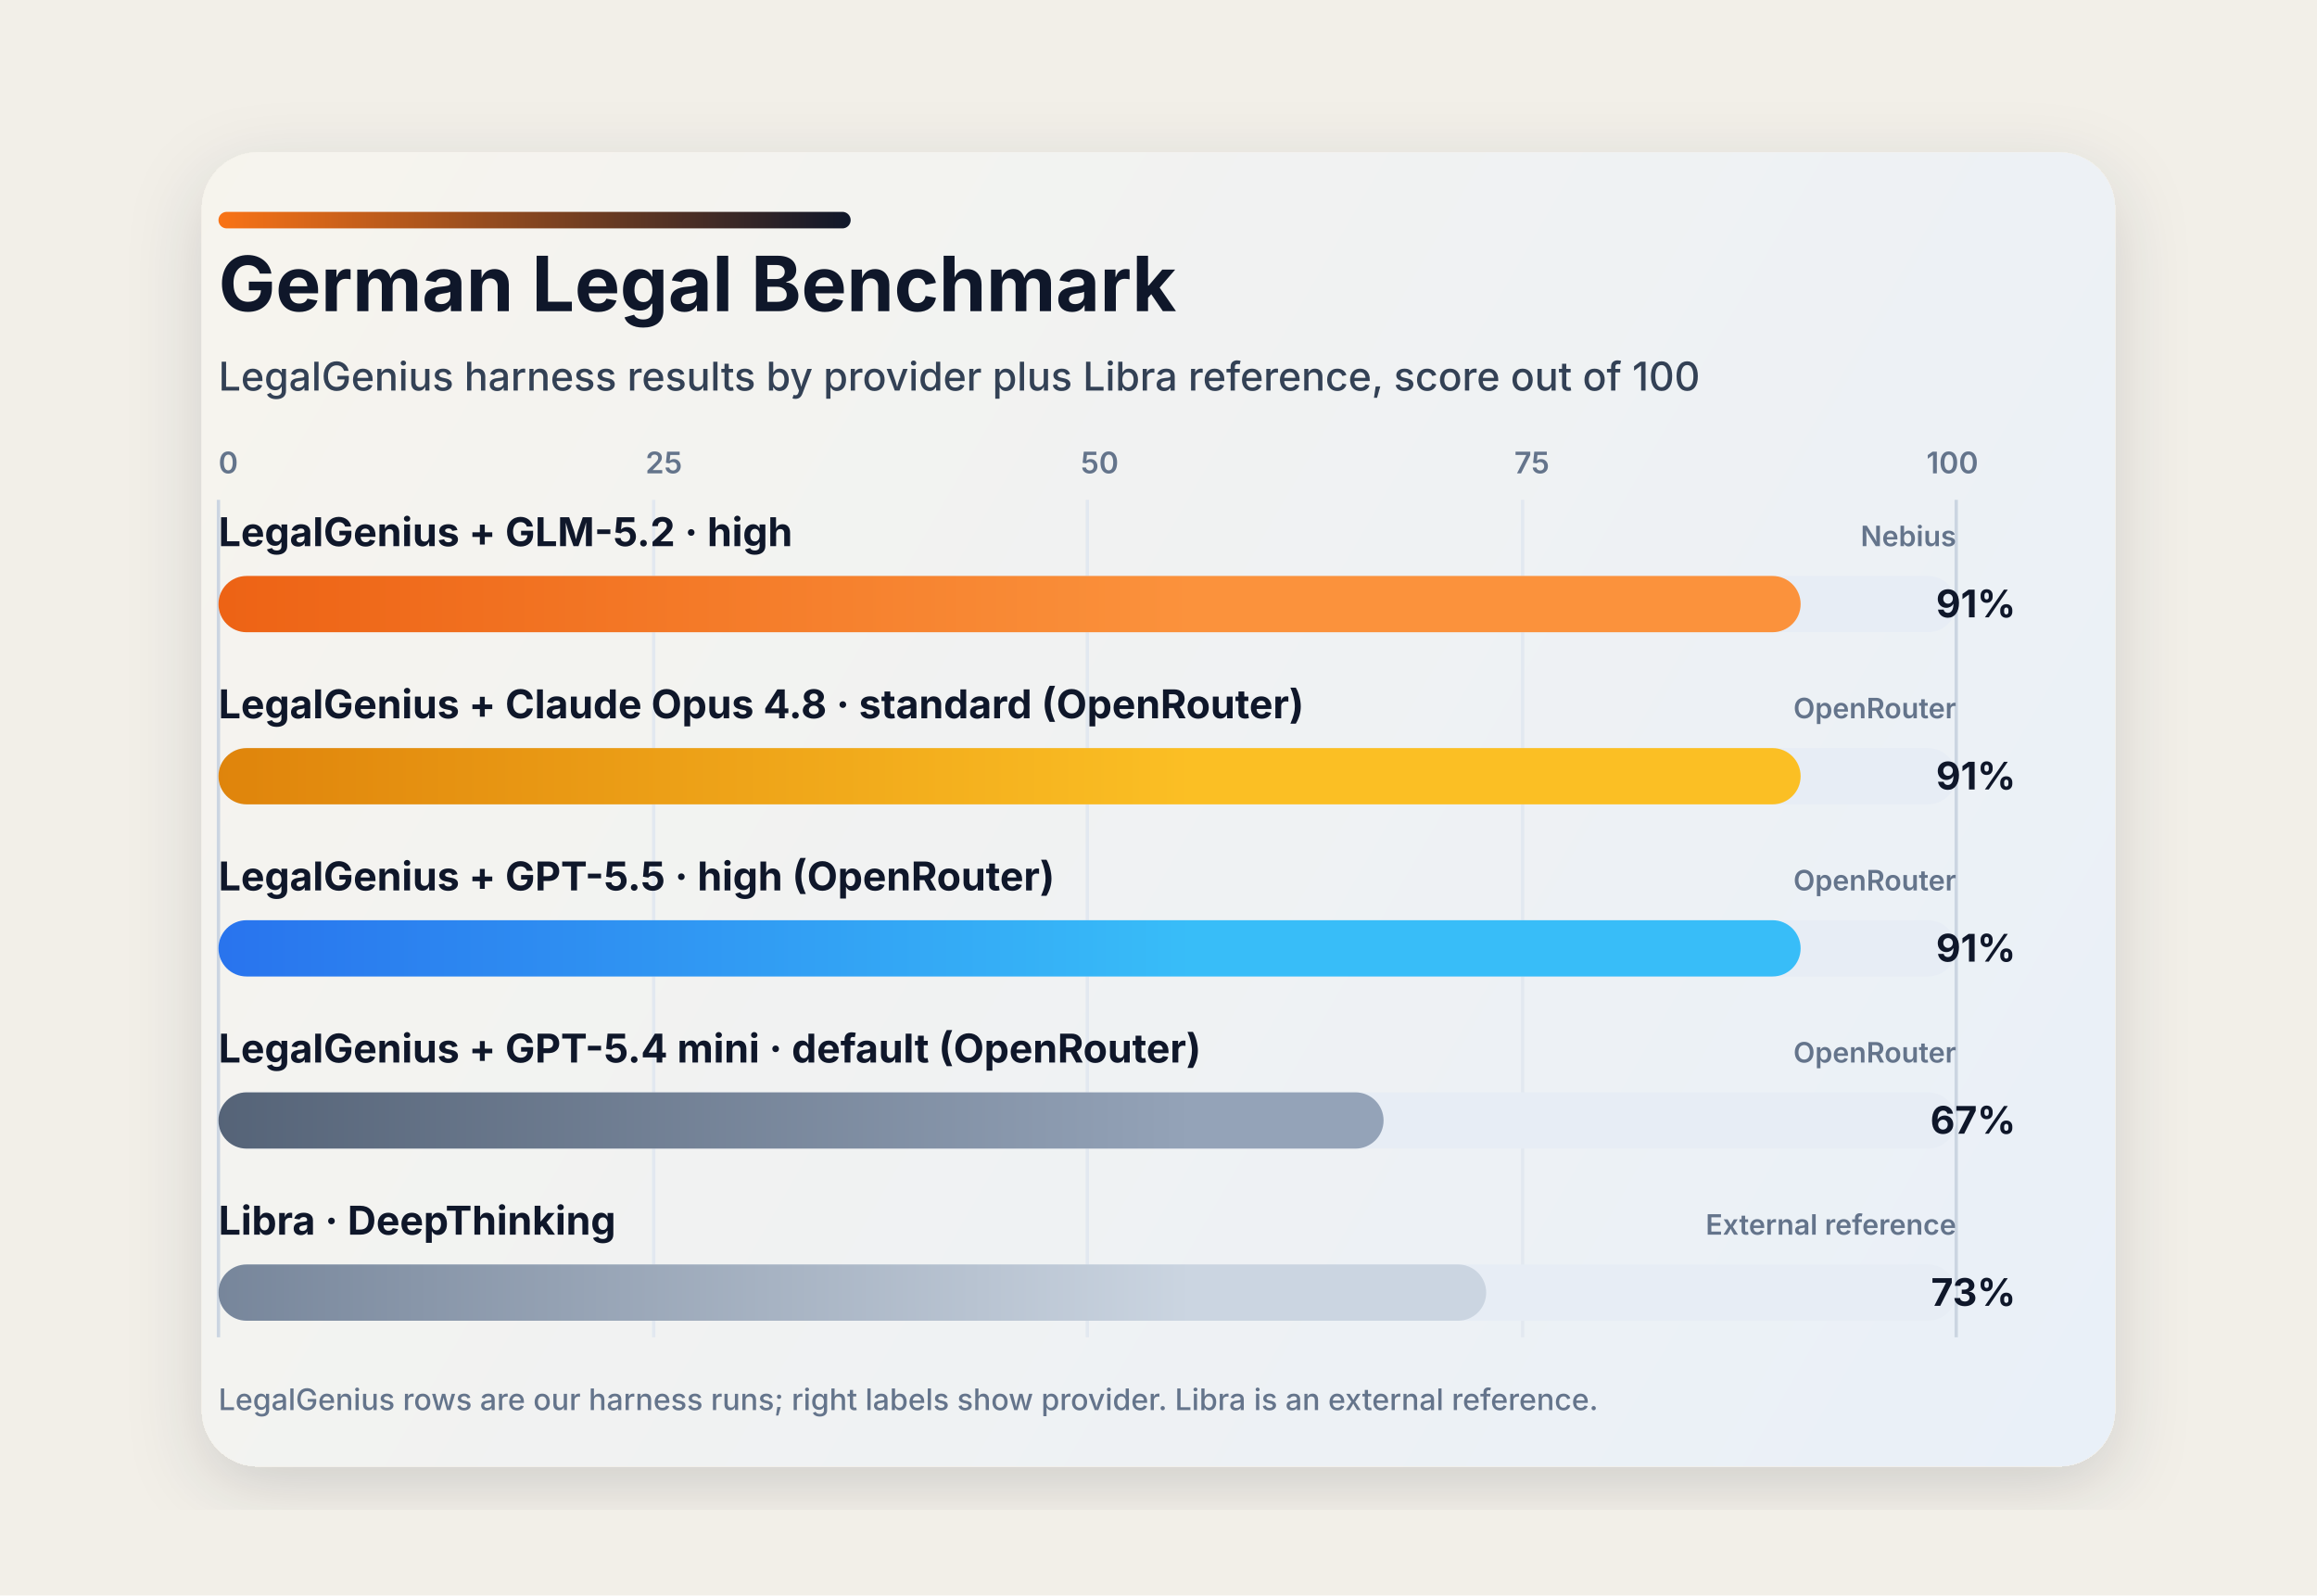
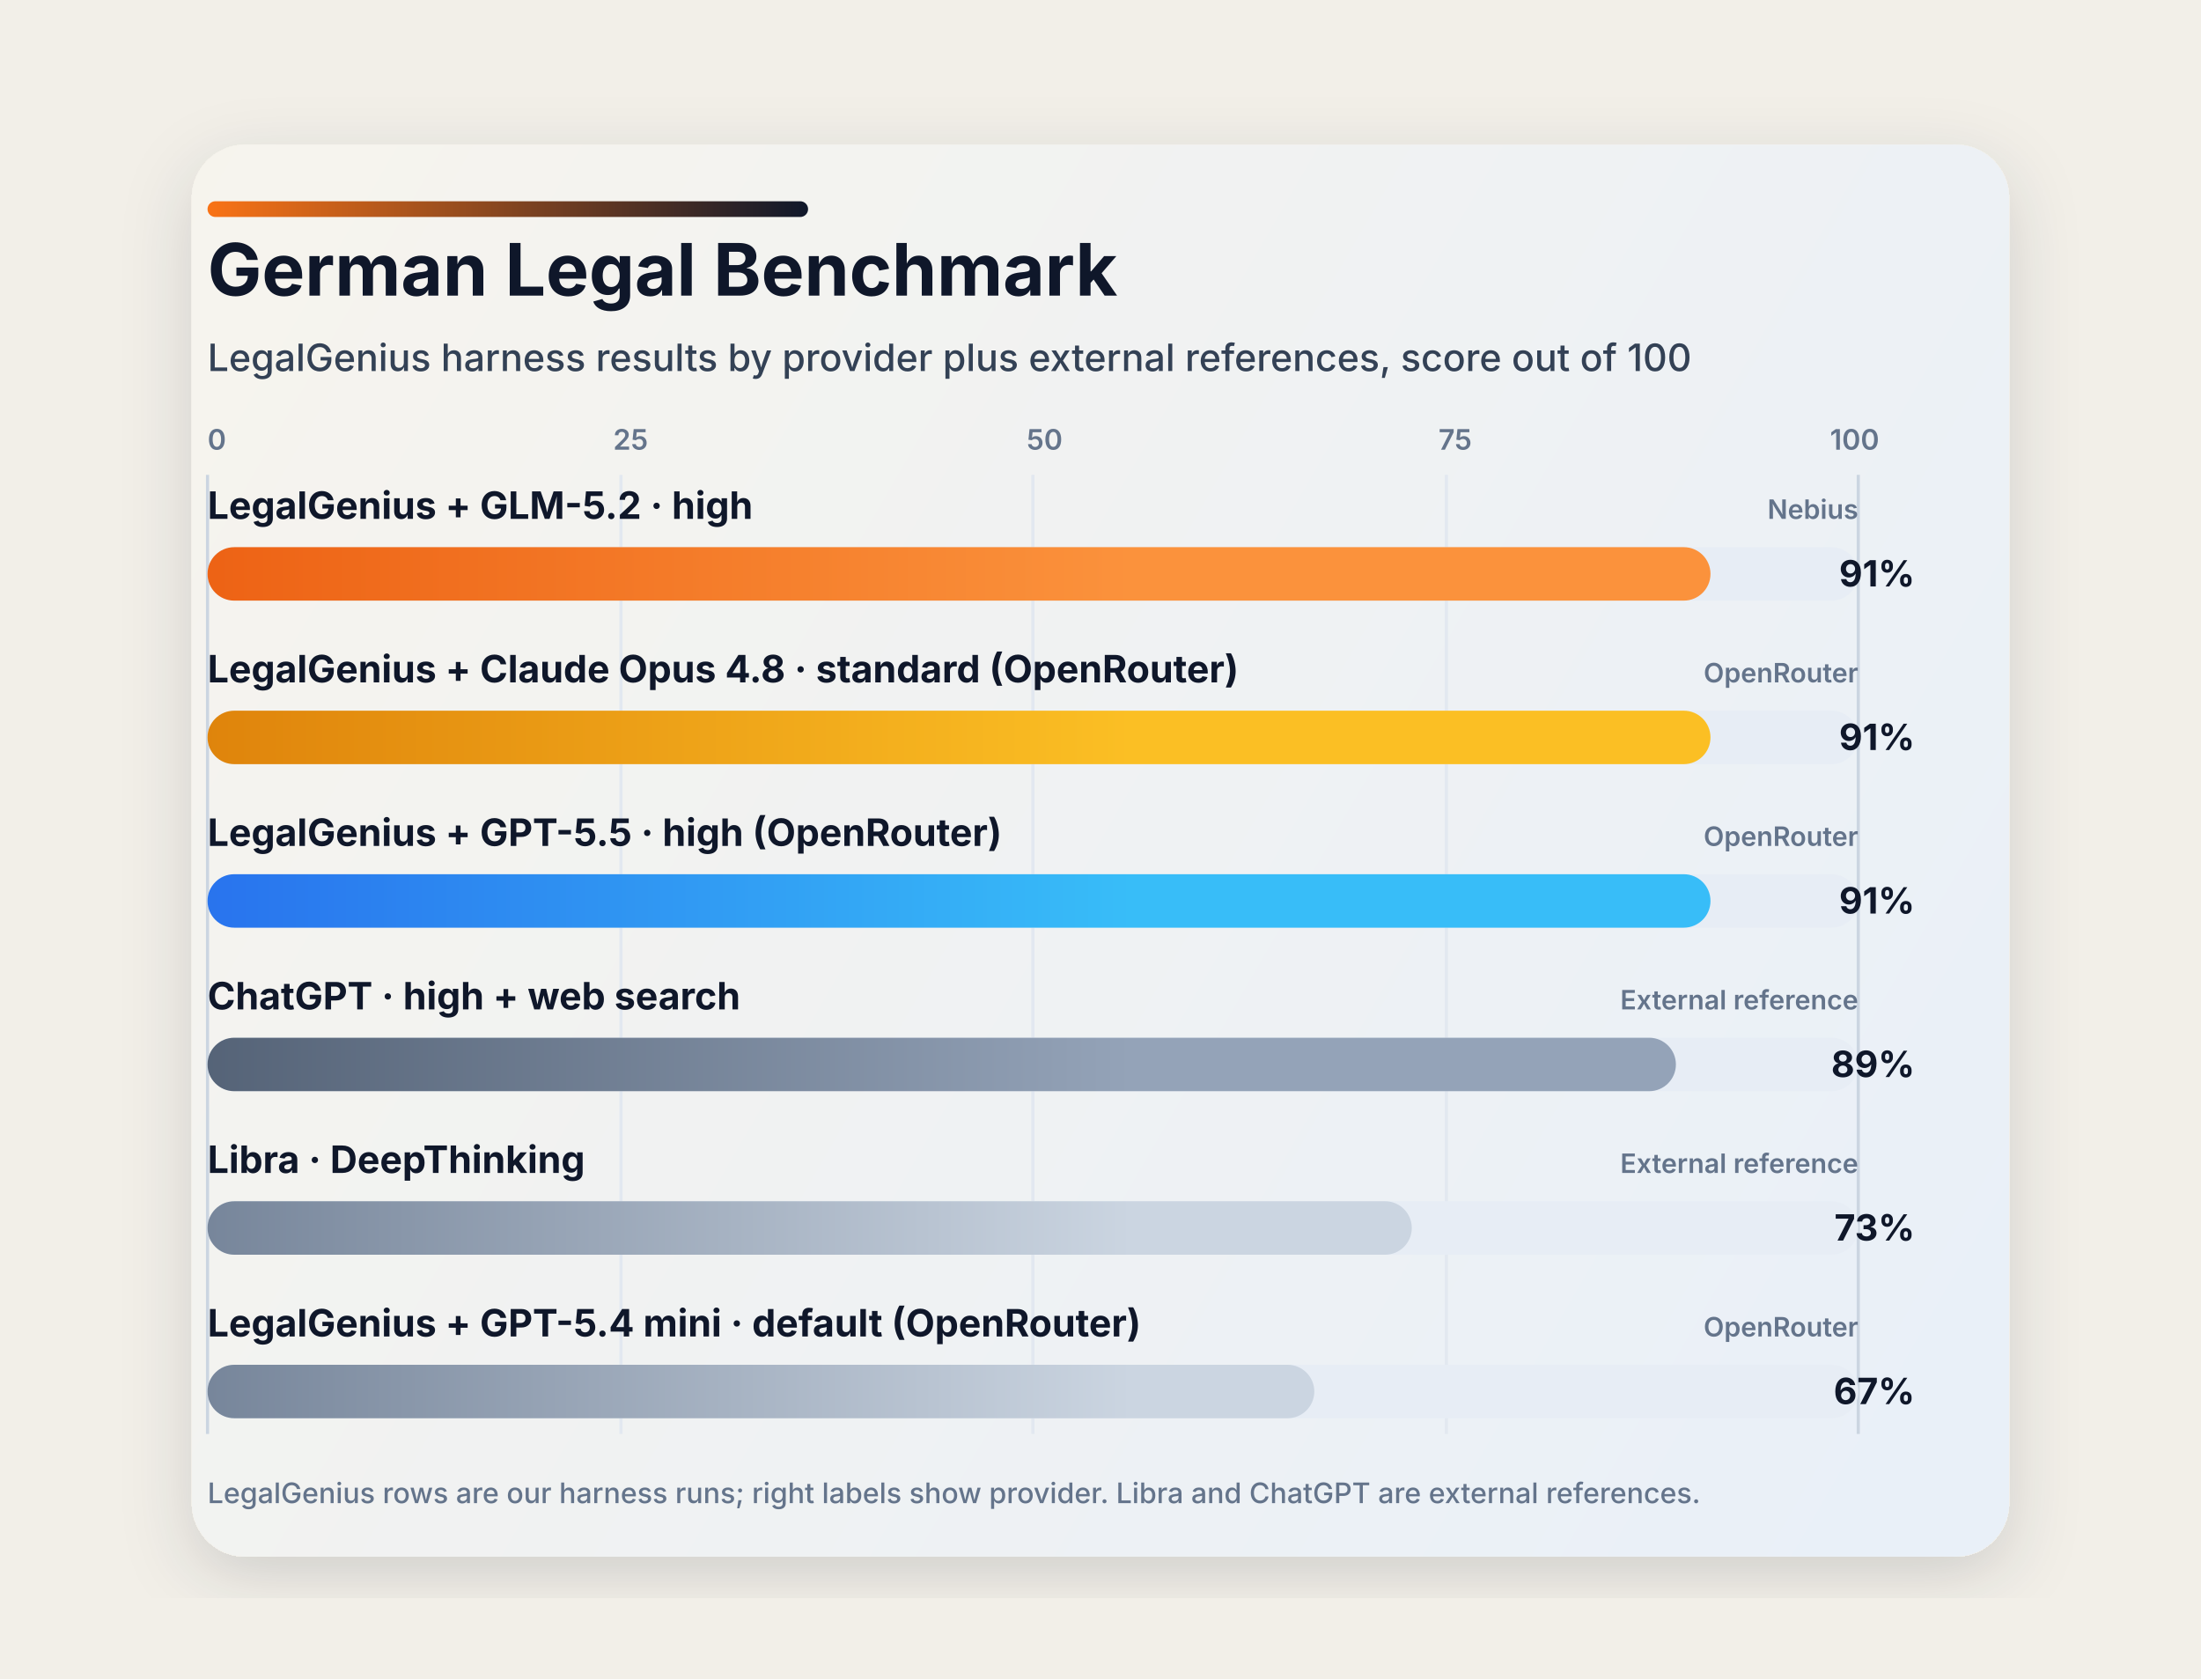
- <svg xmlns="http://www.w3.org/2000/svg" width="1400" height="964" viewBox="0 0 1400 964" fill="none" role="img" aria-labelledby="title desc">
+ <svg xmlns="http://www.w3.org/2000/svg" width="1400" height="1068" viewBox="0 0 1400 1068" fill="none" role="img" aria-labelledby="title desc">
  <defs>
    <linearGradient id="bg" x1="88" y1="74" x2="1316" y2="786" gradientUnits="userSpaceOnUse">
      <stop stop-color="#F7F4ED" />
      <stop offset="1" stop-color="#E9F0F8" />
    </linearGradient>
    <linearGradient id="headline" x1="132" y1="146" x2="514" y2="146" gradientUnits="userSpaceOnUse">
      <stop stop-color="#F97316" />
      <stop offset="1" stop-color="#0F172A" />
    </linearGradient>
    <linearGradient id="bar1" x1="0" y1="0" x2="720" y2="0" gradientUnits="userSpaceOnUse">
      <stop stop-color="#EA580C" />
      <stop offset="1" stop-color="#FB923C" />
    </linearGradient>
    <linearGradient id="bar2" x1="0" y1="0" x2="720" y2="0" gradientUnits="userSpaceOnUse">
      <stop stop-color="#D97706" />
      <stop offset="1" stop-color="#FBBF24" />
    </linearGradient>
    <linearGradient id="bar3" x1="0" y1="0" x2="720" y2="0" gradientUnits="userSpaceOnUse">
      <stop stop-color="#2563EB" />
      <stop offset="1" stop-color="#38BDF8" />
    </linearGradient>
    <linearGradient id="bar4" x1="0" y1="0" x2="720" y2="0" gradientUnits="userSpaceOnUse">
      <stop stop-color="#475569" />
      <stop offset="1" stop-color="#94A3B8" />
    </linearGradient>
    <linearGradient id="bar5" x1="0" y1="0" x2="720" y2="0" gradientUnits="userSpaceOnUse">
      <stop stop-color="#64748B" />
      <stop offset="1" stop-color="#CBD5E1" />
    </linearGradient>
-     <filter id="shadow" x="78" y="62" width="1244" height="850" filterUnits="userSpaceOnUse" color-interpolation-filters="sRGB">
+     <filter id="shadow" x="78" y="62" width="1244" height="954" filterUnits="userSpaceOnUse" color-interpolation-filters="sRGB">
      <feFlood flood-opacity="0" result="BackgroundImageFix" />
      <feColorMatrix in="SourceAlpha" type="matrix" values="0 0 0 0 0 0 0 0 0 0 0 0 0 0 0 0 0 0 127 0" result="hardAlpha" />
      <feOffset dy="14" />
      <feGaussianBlur stdDeviation="22" />
      <feComposite in2="hardAlpha" operator="out" />
      <feColorMatrix type="matrix" values="0 0 0 0 0.059 0 0 0 0 0.09 0 0 0 0 0.165 0 0 0 0.15 0" />
      <feBlend mode="normal" in2="BackgroundImageFix" result="effect1_dropShadow_1_1" />
      <feBlend mode="normal" in="SourceGraphic" in2="effect1_dropShadow_1_1" result="shape" />
    </filter>
  </defs>
-   <rect width="1400" height="964" fill="#F2EFE8" />
+   <rect width="1400" height="1068" fill="#F2EFE8" />
  <g filter="url(#shadow)">
-     <rect x="122" y="92" width="1156" height="794" rx="34" fill="url(#bg)" />
+     <rect x="122" y="92" width="1156" height="898" rx="34" fill="url(#bg)" />
  </g>
  <rect x="132" y="128" width="382" height="10" rx="5" fill="url(#headline)" />
  <text x="132" y="188" fill="#0F172A" font-family="system-ui, -apple-system, BlinkMacSystemFont, 'Segoe UI', sans-serif" font-size="46" font-weight="700">German Legal Benchmark</text>
-   <text x="132" y="236" fill="#334155" font-family="system-ui, -apple-system, BlinkMacSystemFont, 'Segoe UI', sans-serif" font-size="24" font-weight="500">LegalGenius harness results by provider plus Libra reference, score out of 100</text>
+   <text x="132" y="236" fill="#334155" font-family="system-ui, -apple-system, BlinkMacSystemFont, 'Segoe UI', sans-serif" font-size="24" font-weight="500">LegalGenius harness results by provider plus external references, score out of 100</text>
  <text x="132" y="286" fill="#64748B" font-family="system-ui, -apple-system, BlinkMacSystemFont, 'Segoe UI', sans-serif" font-size="18" font-weight="600">0</text>
  <text x="390" y="286" fill="#64748B" font-family="system-ui, -apple-system, BlinkMacSystemFont, 'Segoe UI', sans-serif" font-size="18" font-weight="600">25</text>
  <text x="653" y="286" fill="#64748B" font-family="system-ui, -apple-system, BlinkMacSystemFont, 'Segoe UI', sans-serif" font-size="18" font-weight="600">50</text>
  <text x="915" y="286" fill="#64748B" font-family="system-ui, -apple-system, BlinkMacSystemFont, 'Segoe UI', sans-serif" font-size="18" font-weight="600">75</text>
  <text x="1164" y="286" fill="#64748B" font-family="system-ui, -apple-system, BlinkMacSystemFont, 'Segoe UI', sans-serif" font-size="18" font-weight="600">100</text>
-   <line x1="132" y1="302" x2="132" y2="808" stroke="#CBD5E1" stroke-width="2" />
-   <line x1="395" y1="302" x2="395" y2="808" stroke="#E2E8F0" stroke-width="2" />
-   <line x1="657" y1="302" x2="657" y2="808" stroke="#E2E8F0" stroke-width="2" />
-   <line x1="920" y1="302" x2="920" y2="808" stroke="#E2E8F0" stroke-width="2" />
-   <line x1="1182" y1="302" x2="1182" y2="808" stroke="#CBD5E1" stroke-width="2" />
+   <line x1="132" y1="302" x2="132" y2="912" stroke="#CBD5E1" stroke-width="2" />
+   <line x1="395" y1="302" x2="395" y2="912" stroke="#E2E8F0" stroke-width="2" />
+   <line x1="657" y1="302" x2="657" y2="912" stroke="#E2E8F0" stroke-width="2" />
+   <line x1="920" y1="302" x2="920" y2="912" stroke="#E2E8F0" stroke-width="2" />
+   <line x1="1182" y1="302" x2="1182" y2="912" stroke="#CBD5E1" stroke-width="2" />
  <text x="132" y="330" fill="#0F172A" font-family="system-ui, -apple-system, BlinkMacSystemFont, 'Segoe UI', sans-serif" font-size="24" font-weight="650">LegalGenius + GLM-5.2 · high</text>
  <text x="1182" y="330" text-anchor="end" fill="#64748B" font-family="system-ui, -apple-system, BlinkMacSystemFont, 'Segoe UI', sans-serif" font-size="17" font-weight="600">Nebius</text>
  <rect x="132" y="348" width="1050" height="34" rx="17" fill="#E7EDF5" />
  <rect x="132" y="348" width="956" height="34" rx="17" fill="url(#bar1)" />
  <text x="1218" y="373" text-anchor="end" fill="#0F172A" font-family="system-ui, -apple-system, BlinkMacSystemFont, 'Segoe UI', sans-serif" font-size="23" font-weight="750">91%</text>
  <text x="132" y="434" fill="#0F172A" font-family="system-ui, -apple-system, BlinkMacSystemFont, 'Segoe UI', sans-serif" font-size="24" font-weight="650">LegalGenius + Claude Opus 4.8 · standard (OpenRouter)</text>
  <text x="1182" y="434" text-anchor="end" fill="#64748B" font-family="system-ui, -apple-system, BlinkMacSystemFont, 'Segoe UI', sans-serif" font-size="17" font-weight="600">OpenRouter</text>
  <rect x="132" y="452" width="1050" height="34" rx="17" fill="#E7EDF5" />
  <rect x="132" y="452" width="956" height="34" rx="17" fill="url(#bar2)" />
  <text x="1218" y="477" text-anchor="end" fill="#0F172A" font-family="system-ui, -apple-system, BlinkMacSystemFont, 'Segoe UI', sans-serif" font-size="23" font-weight="750">91%</text>
  <text x="132" y="538" fill="#0F172A" font-family="system-ui, -apple-system, BlinkMacSystemFont, 'Segoe UI', sans-serif" font-size="24" font-weight="650">LegalGenius + GPT-5.5 · high (OpenRouter)</text>
  <text x="1182" y="538" text-anchor="end" fill="#64748B" font-family="system-ui, -apple-system, BlinkMacSystemFont, 'Segoe UI', sans-serif" font-size="17" font-weight="600">OpenRouter</text>
  <rect x="132" y="556" width="1050" height="34" rx="17" fill="#E7EDF5" />
  <rect x="132" y="556" width="956" height="34" rx="17" fill="url(#bar3)" />
  <text x="1218" y="581" text-anchor="end" fill="#0F172A" font-family="system-ui, -apple-system, BlinkMacSystemFont, 'Segoe UI', sans-serif" font-size="23" font-weight="750">91%</text>
-   <text x="132" y="642" fill="#0F172A" font-family="system-ui, -apple-system, BlinkMacSystemFont, 'Segoe UI', sans-serif" font-size="24" font-weight="650">LegalGenius + GPT-5.4 mini · default (OpenRouter)</text>
-   <text x="1182" y="642" text-anchor="end" fill="#64748B" font-family="system-ui, -apple-system, BlinkMacSystemFont, 'Segoe UI', sans-serif" font-size="17" font-weight="600">OpenRouter</text>
+   <text x="132" y="642" fill="#0F172A" font-family="system-ui, -apple-system, BlinkMacSystemFont, 'Segoe UI', sans-serif" font-size="24" font-weight="650">ChatGPT · high + web search</text>
+   <text x="1182" y="642" text-anchor="end" fill="#64748B" font-family="system-ui, -apple-system, BlinkMacSystemFont, 'Segoe UI', sans-serif" font-size="17" font-weight="600">External reference</text>
  <rect x="132" y="660" width="1050" height="34" rx="17" fill="#E7EDF5" />
-   <rect x="132" y="660" width="704" height="34" rx="17" fill="url(#bar4)" />
-   <text x="1218" y="685" text-anchor="end" fill="#0F172A" font-family="system-ui, -apple-system, BlinkMacSystemFont, 'Segoe UI', sans-serif" font-size="23" font-weight="750">67%</text>
+   <rect x="132" y="660" width="934" height="34" rx="17" fill="url(#bar4)" />
+   <text x="1218" y="685" text-anchor="end" fill="#0F172A" font-family="system-ui, -apple-system, BlinkMacSystemFont, 'Segoe UI', sans-serif" font-size="23" font-weight="750">89%</text>
  <text x="132" y="746" fill="#0F172A" font-family="system-ui, -apple-system, BlinkMacSystemFont, 'Segoe UI', sans-serif" font-size="24" font-weight="650">Libra · DeepThinking</text>
  <text x="1182" y="746" text-anchor="end" fill="#64748B" font-family="system-ui, -apple-system, BlinkMacSystemFont, 'Segoe UI', sans-serif" font-size="17" font-weight="600">External reference</text>
  <rect x="132" y="764" width="1050" height="34" rx="17" fill="#E7EDF5" />
  <rect x="132" y="764" width="766" height="34" rx="17" fill="url(#bar5)" />
  <text x="1218" y="789" text-anchor="end" fill="#0F172A" font-family="system-ui, -apple-system, BlinkMacSystemFont, 'Segoe UI', sans-serif" font-size="23" font-weight="750">73%</text>
-   <text x="132" y="852" fill="#64748B" font-family="system-ui, -apple-system, BlinkMacSystemFont, 'Segoe UI', sans-serif" font-size="18" font-weight="500">LegalGenius rows are our harness runs; right labels show provider. Libra is an external reference.</text>
+   <text x="132" y="850" fill="#0F172A" font-family="system-ui, -apple-system, BlinkMacSystemFont, 'Segoe UI', sans-serif" font-size="24" font-weight="650">LegalGenius + GPT-5.4 mini · default (OpenRouter)</text>
+   <text x="1182" y="850" text-anchor="end" fill="#64748B" font-family="system-ui, -apple-system, BlinkMacSystemFont, 'Segoe UI', sans-serif" font-size="17" font-weight="600">OpenRouter</text>
+   <rect x="132" y="868" width="1050" height="34" rx="17" fill="#E7EDF5" />
+   <rect x="132" y="868" width="704" height="34" rx="17" fill="url(#bar5)" />
+   <text x="1218" y="893" text-anchor="end" fill="#0F172A" font-family="system-ui, -apple-system, BlinkMacSystemFont, 'Segoe UI', sans-serif" font-size="23" font-weight="750">67%</text>
+   <text x="132" y="956" fill="#64748B" font-family="system-ui, -apple-system, BlinkMacSystemFont, 'Segoe UI', sans-serif" font-size="18" font-weight="500">LegalGenius rows are our harness runs; right labels show provider. Libra and ChatGPT are external references.</text>
</svg>
